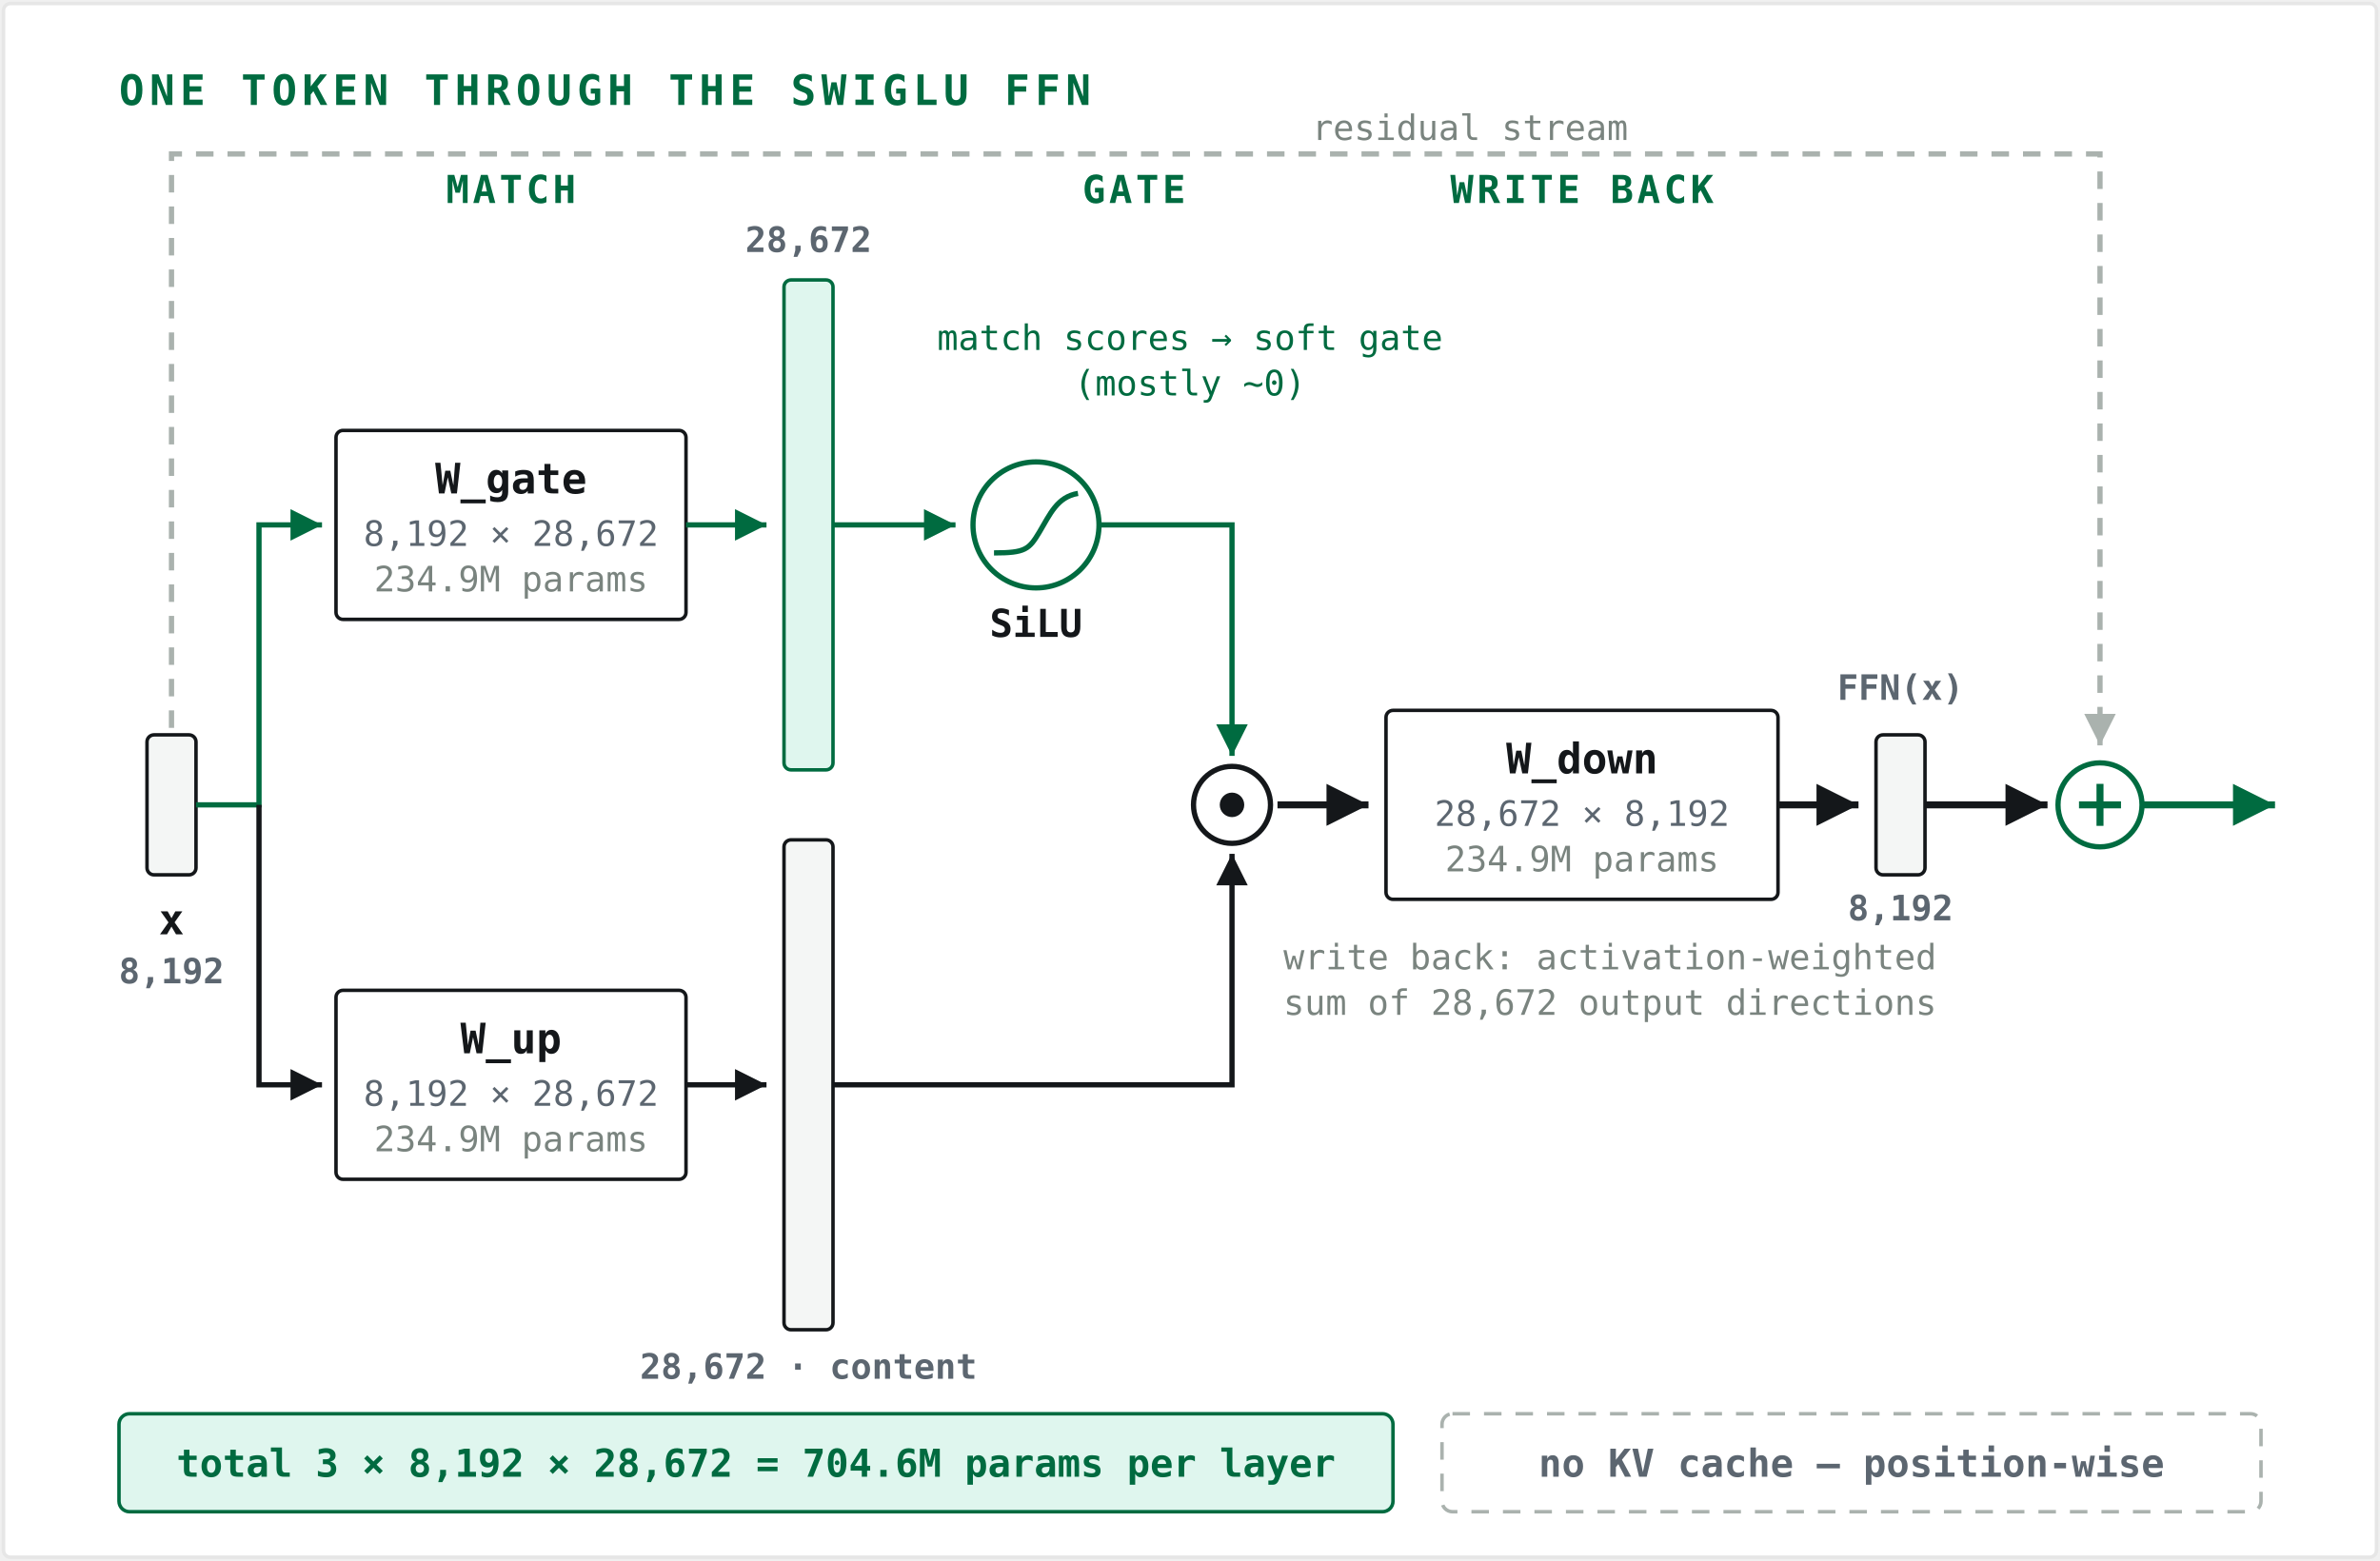
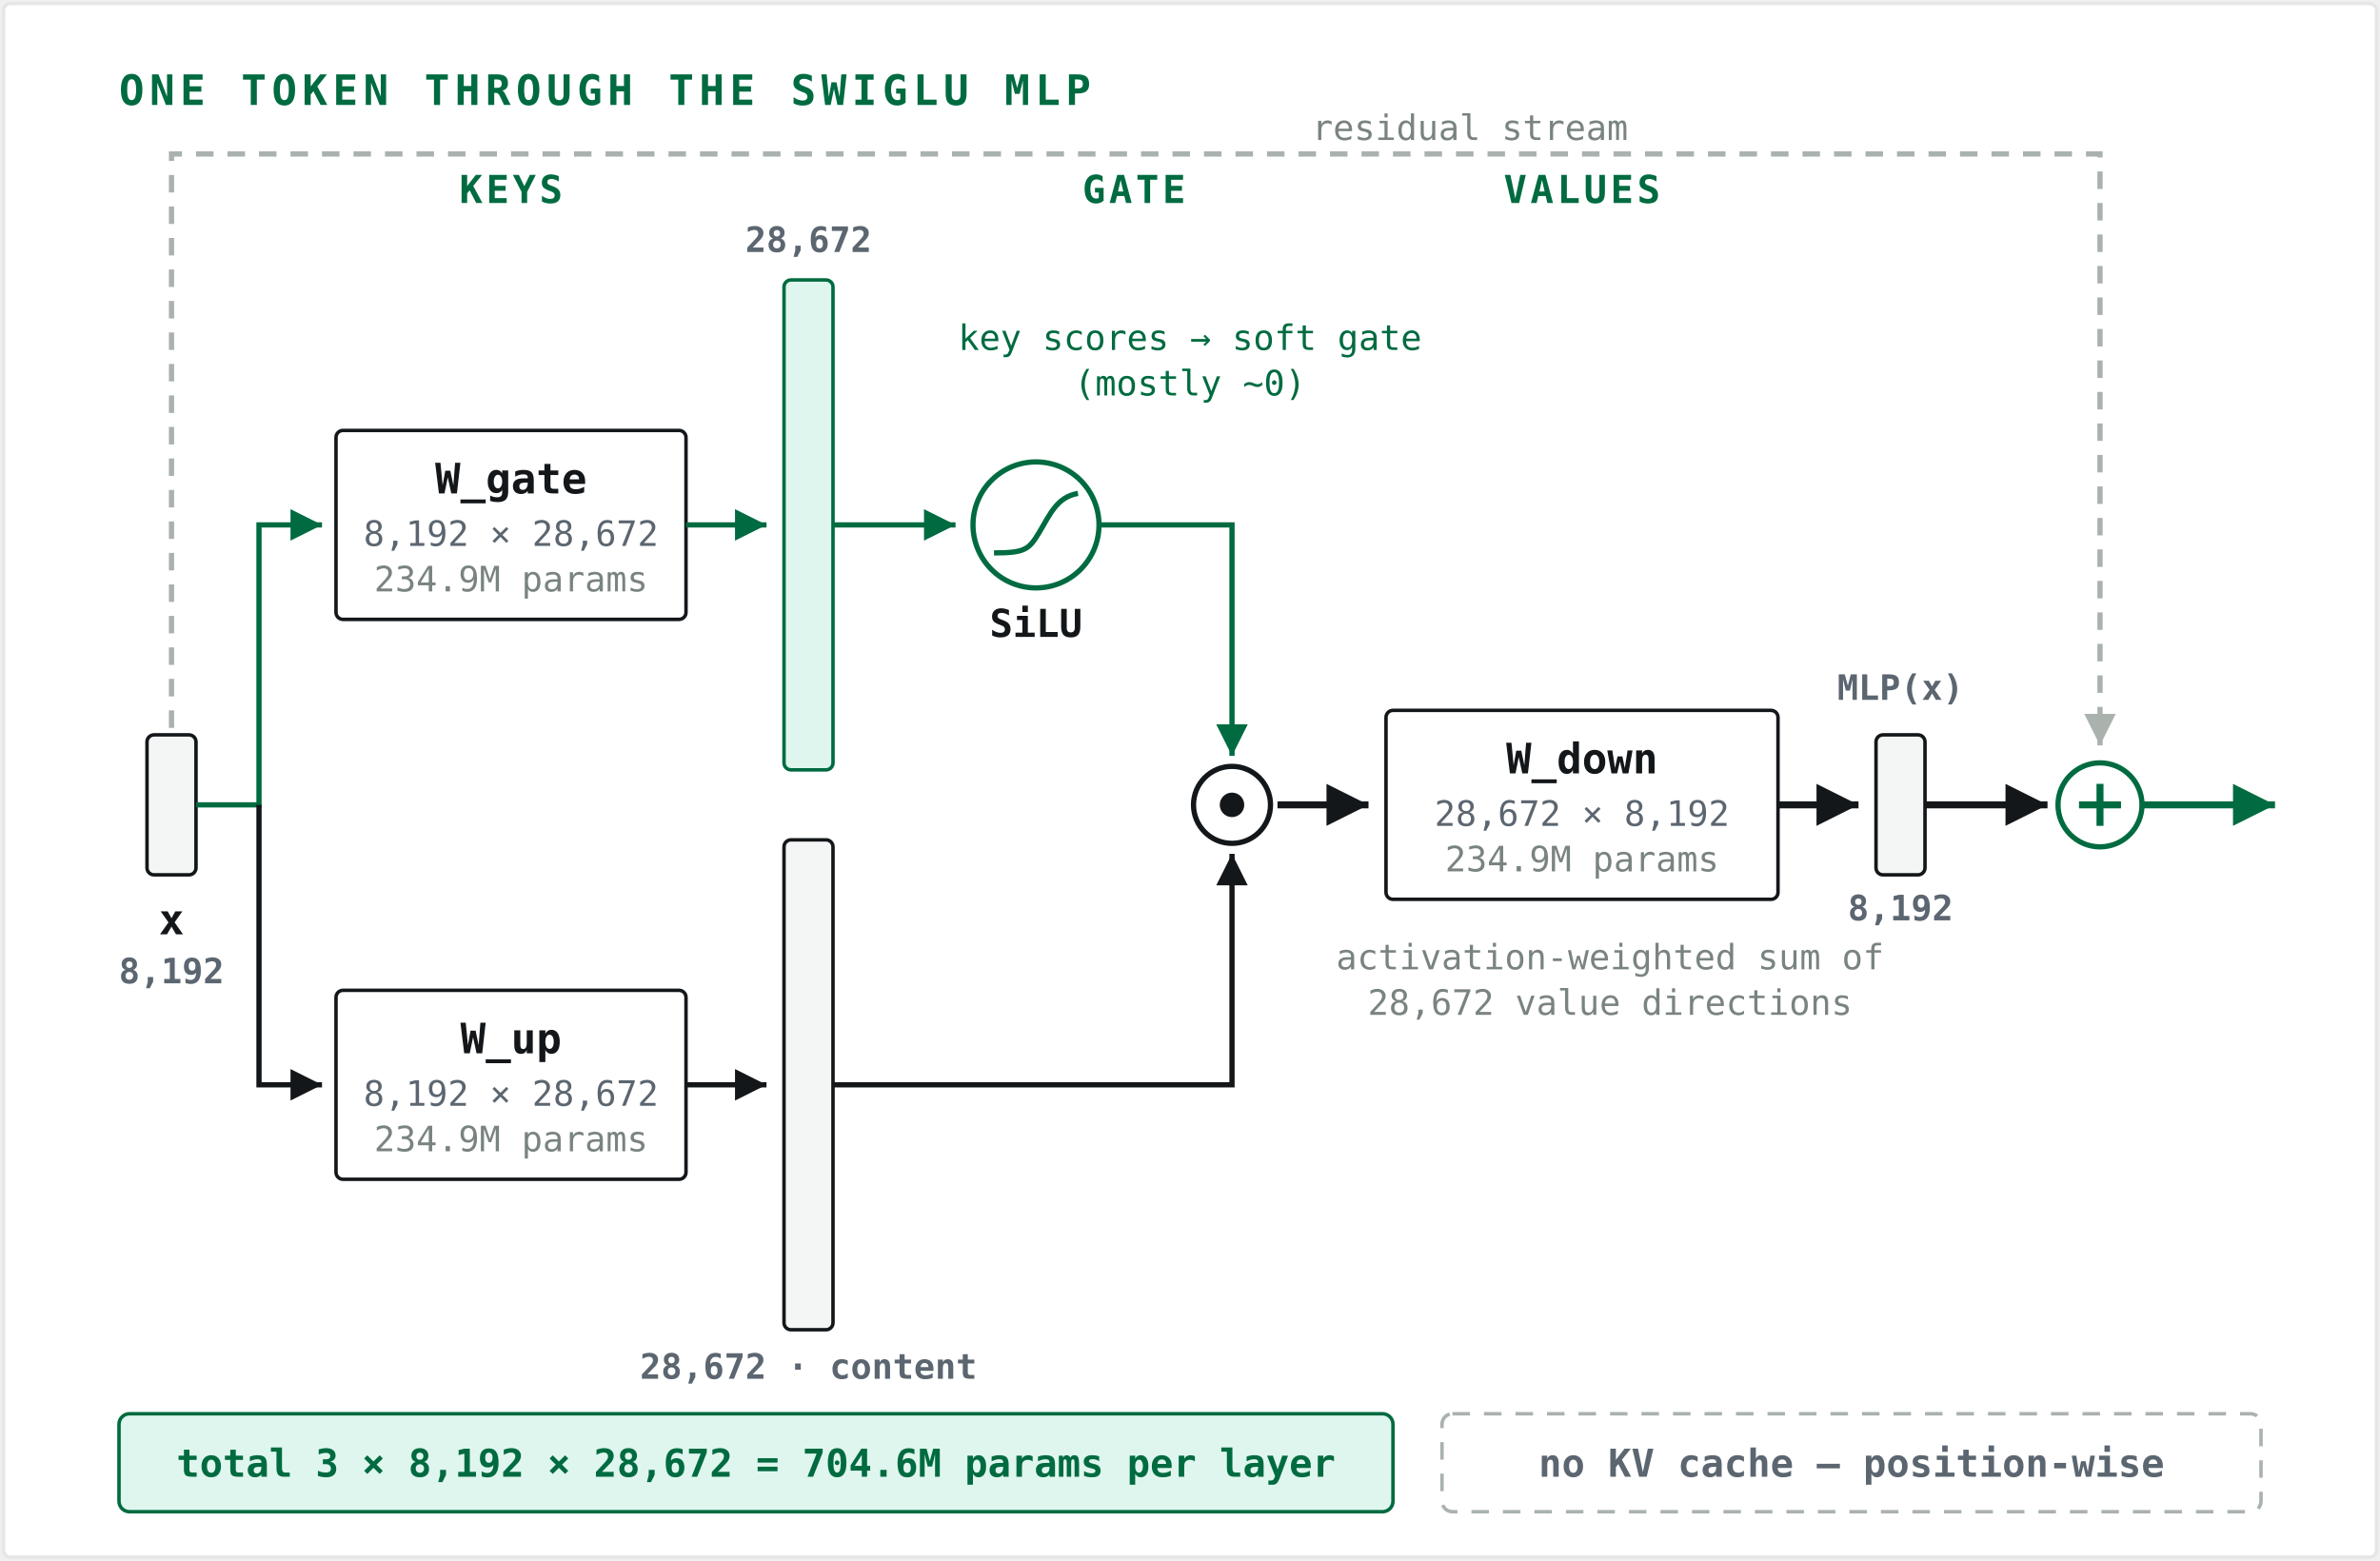
- <svg xmlns="http://www.w3.org/2000/svg" viewBox="0 0 680 446" role="img" aria-label="SwiGLU dataflow for one token through Llama 2 70B's feed-forward block, drawn left to right. A thin input vector x, 8,192 wide, splits into two parallel paths. The top gate path multiplies by W_gate, an 8,192 by 28,672 matrix holding 234.9 million parameters, producing a 28,672-wide vector; a SiLU node squashes those match scores into a soft open-or-closed gate, mostly near zero. The bottom path multiplies the same x by W_up — same shape, another 234.9 million parameters — producing a second 28,672-wide vector carrying the content. The two meet at an elementwise multiply: the gate path decides how much, the content path decides what. The gated vector passes through W_down, 28,672 by 8,192, which writes back an activation-weighted sum of its 28,672 output directions, yielding an 8,192-wide output added to the residual stream at a plus node. The intermediate vectors are drawn about 3.5 times wider than the input, matching the dimensions. Footer badges total the block — three 8,192 by 28,672 matrices, 704.6 million parameters per layer — and note there is no KV cache: the block is position-wise.">
+ <svg xmlns="http://www.w3.org/2000/svg" viewBox="0 0 680 446" role="img" aria-label="SwiGLU dataflow for one token through Llama 2 70B's MLP block, drawn left to right. A thin input vector x, 8,192 wide, splits into two parallel paths. The top gate path multiplies by W_gate, an 8,192 by 28,672 matrix holding 234.9 million parameters, producing a 28,672-wide vector; a SiLU node squashes those key scores into a soft open-or-closed gate, mostly near zero. The bottom path multiplies the same x by W_up — same shape, another 234.9 million parameters — producing a second 28,672-wide vector carrying the content. The two meet at an elementwise multiply: the gate path decides how much, the content path decides what. The gated vector passes through W_down, 28,672 by 8,192, which writes back an activation-weighted sum of its 28,672 value directions, yielding an 8,192-wide output added to the residual stream at a plus node. The intermediate vectors are drawn about 3.5 times wider than the input, matching the dimensions. Footer badges total the block — three 8,192 by 28,672 matrices, 704.6 million parameters per layer — and note there is no KV cache: the block is position-wise.">
  <style>
    .bg    { fill:#ffffff; stroke:#e6e6e6; }
    .ey    { font:600 12px 'JetBrains Mono',ui-monospace,monospace; letter-spacing:1.5px; fill:#006b40; }
    .stg   { font:600 11px 'JetBrains Mono',ui-monospace,monospace; letter-spacing:1px; fill:#006b40; }
    .vec   { fill:#f4f6f5; stroke:#14171a; }
    .vecg  { fill:#dff6ee; stroke:#006b40; }
    .vlab  { font:600 10px 'JetBrains Mono',ui-monospace,monospace; fill:#5c6670; }
    .vname { font:700 12px 'JetBrains Mono',ui-monospace,monospace; fill:#14171a; }
    .mat   { fill:#ffffff; stroke:#14171a; }
    .mattx { font:600 12px 'JetBrains Mono',ui-monospace,monospace; fill:#14171a; }
    .matst { font:400 10px 'JetBrains Mono',ui-monospace,monospace; fill:#5c6670; }
    .matp  { font:400 10px 'JetBrains Mono',ui-monospace,monospace; fill:#7a847f; }
    .ann   { font:400 10px 'JetBrains Mono',ui-monospace,monospace; fill:#7a847f; }
    .anng  { font:400 10px 'JetBrains Mono',ui-monospace,monospace; fill:#006b40; }
    .nlab  { font:600 11px 'JetBrains Mono',ui-monospace,monospace; fill:#14171a; }
    .arr   { stroke:#006b40; stroke-width:1.5; fill:none; }
    .arrk  { stroke:#14171a; stroke-width:1.5; fill:none; }
    .arrm  { stroke:#14171a; stroke-width:2; fill:none; }
    .arrx  { stroke:#006b40; stroke-width:2; fill:none; }
    .res   { stroke:#aab2ae; stroke-width:1.5; fill:none; stroke-dasharray:5 4; }
    .node  { fill:#ffffff; stroke:#14171a; stroke-width:1.5; }
    .nodeg { fill:#ffffff; stroke:#006b40; stroke-width:1.5; }
    .curve { stroke:#006b40; stroke-width:1.5; fill:none; }
    .bdg   { fill:#dff6ee; stroke:#006b40; }
    .bdgtx { font:600 11px 'JetBrains Mono',ui-monospace,monospace; fill:#006b40; }
    .bdgd  { fill:#ffffff; stroke:#aab2ae; stroke-dasharray:5 4; }
    .bdgdtx{ font:600 11px 'JetBrains Mono',ui-monospace,monospace; fill:#5c6670; }
  </style>
  <defs>
    <marker id="ag" markerWidth="8" markerHeight="8" refX="6" refY="3" orient="auto">
      <path d="M0,0 L6,3 L0,6 Z" fill="#006b40" />
    </marker>
    <marker id="ak" markerWidth="8" markerHeight="8" refX="6" refY="3" orient="auto">
      <path d="M0,0 L6,3 L0,6 Z" fill="#14171a" />
    </marker>
    <marker id="agr" markerWidth="8" markerHeight="8" refX="6" refY="3" orient="auto">
      <path d="M0,0 L6,3 L0,6 Z" fill="#aab2ae" />
    </marker>
  </defs>
  <rect class="bg" x="1" y="1" width="678" height="444" rx="2" />
-   <text class="ey" x="34" y="30">ONE TOKEN THROUGH THE SWIGLU FFN</text>
-   <text class="stg" x="146" y="58" text-anchor="middle">MATCH</text>
+   <text class="ey" x="34" y="30">ONE TOKEN THROUGH THE SWIGLU MLP</text>
+   <text class="stg" x="146" y="58" text-anchor="middle">KEYS</text>
  <text class="stg" x="324" y="58" text-anchor="middle">GATE</text>
-   <text class="stg" x="452" y="58" text-anchor="middle">WRITE BACK</text>
+   <text class="stg" x="452" y="58" text-anchor="middle">VALUES</text>
  <path class="res" d="M49,208 L49,44 L600,44 L600,213" marker-end="url(#agr)" />
  <text class="ann" x="420" y="40" text-anchor="middle">residual stream</text>
  <rect class="vec" x="42" y="210" width="14" height="40" rx="2" />
  <text class="vname" x="49" y="267" text-anchor="middle">x</text>
  <text class="vlab" x="49" y="281" text-anchor="middle">8,192</text>
  <path class="arr" d="M56,230 L74,230 L74,150 L92,150" marker-end="url(#ag)" />
  <path class="arrk" d="M74,230 L74,310 L92,310" marker-end="url(#ak)" />
  <rect class="mat" x="96" y="123" width="100" height="54" rx="2" />
  <text class="mattx" x="146" y="141" text-anchor="middle">W_gate</text>
  <text class="matst" x="146" y="156" text-anchor="middle">8,192 × 28,672</text>
  <text class="matp" x="146" y="169" text-anchor="middle">234.9M params</text>
  <rect class="mat" x="96" y="283" width="100" height="54" rx="2" />
  <text class="mattx" x="146" y="301" text-anchor="middle">W_up</text>
  <text class="matst" x="146" y="316" text-anchor="middle">8,192 × 28,672</text>
  <text class="matp" x="146" y="329" text-anchor="middle">234.9M params</text>
  <path class="arr" d="M196,150 L219,150" marker-end="url(#ag)" />
  <path class="arrk" d="M196,310 L219,310" marker-end="url(#ak)" />
  <rect class="vecg" x="224" y="80" width="14" height="140" rx="2" />
  <text class="vlab" x="231" y="72" text-anchor="middle">28,672</text>
  <rect class="vec" x="224" y="240" width="14" height="140" rx="2" />
  <text class="vlab" x="231" y="394" text-anchor="middle">28,672 · content</text>
  <path class="arr" d="M238,150 L273,150" marker-end="url(#ag)" />
  <circle class="nodeg" cx="296" cy="150" r="18" />
  <path class="curve" d="M284,158 C293,158 294,157 297,152 C300,147 302,142 308,141" />
  <text class="nlab" x="296" y="182" text-anchor="middle">SiLU</text>
-   <text class="anng" x="340" y="100" text-anchor="middle">match scores → soft gate</text>
+   <text class="anng" x="340" y="100" text-anchor="middle">key scores → soft gate</text>
  <text class="anng" x="340" y="113" text-anchor="middle">(mostly ~0)</text>
  <path class="arr" d="M314,150 L352,150 L352,216" marker-end="url(#ag)" />
  <path class="arrk" d="M238,310 L352,310 L352,244" marker-end="url(#ak)" />
  <circle class="node" cx="352" cy="230" r="11" />
  <circle cx="352" cy="230" r="3.5" fill="#14171a" />
  <path class="arrm" d="M365,230 L391,230" marker-end="url(#ak)" />
  <rect class="mat" x="396" y="203" width="112" height="54" rx="2" />
  <text class="mattx" x="452" y="221" text-anchor="middle">W_down</text>
  <text class="matst" x="452" y="236" text-anchor="middle">28,672 × 8,192</text>
  <text class="matp" x="452" y="249" text-anchor="middle">234.9M params</text>
-   <text class="ann" x="460" y="277" text-anchor="middle">write back: activation-weighted</text>
-   <text class="ann" x="460" y="290" text-anchor="middle">sum of 28,672 output directions</text>
+   <text class="ann" x="460" y="277" text-anchor="middle">activation-weighted sum of</text>
+   <text class="ann" x="460" y="290" text-anchor="middle">28,672 value directions</text>
  <path class="arrm" d="M508,230 L531,230" marker-end="url(#ak)" />
  <rect class="vec" x="536" y="210" width="14" height="40" rx="2" />
-   <text class="vlab" x="543" y="200" text-anchor="middle">FFN(x)</text>
+   <text class="vlab" x="543" y="200" text-anchor="middle">MLP(x)</text>
  <text class="vlab" x="543" y="263" text-anchor="middle">8,192</text>
  <path class="arrm" d="M550,230 L585,230" marker-end="url(#ak)" />
  <circle class="nodeg" cx="600" cy="230" r="12" />
  <line x1="594" y1="230" x2="606" y2="230" stroke="#006b40" stroke-width="2" />
  <line x1="600" y1="224" x2="600" y2="236" stroke="#006b40" stroke-width="2" />
  <path class="arrx" d="M612,230 L650,230" marker-end="url(#ag)" />
  <rect class="bdg" x="34" y="404" width="364" height="28" rx="3" />
  <text class="bdgtx" x="216" y="422" text-anchor="middle">total 3 × 8,192 × 28,672 = 704.6M params per layer</text>
  <rect class="bdgd" x="412" y="404" width="234" height="28" rx="3" />
  <text class="bdgdtx" x="529" y="422" text-anchor="middle">no KV cache — position-wise</text>
</svg>
